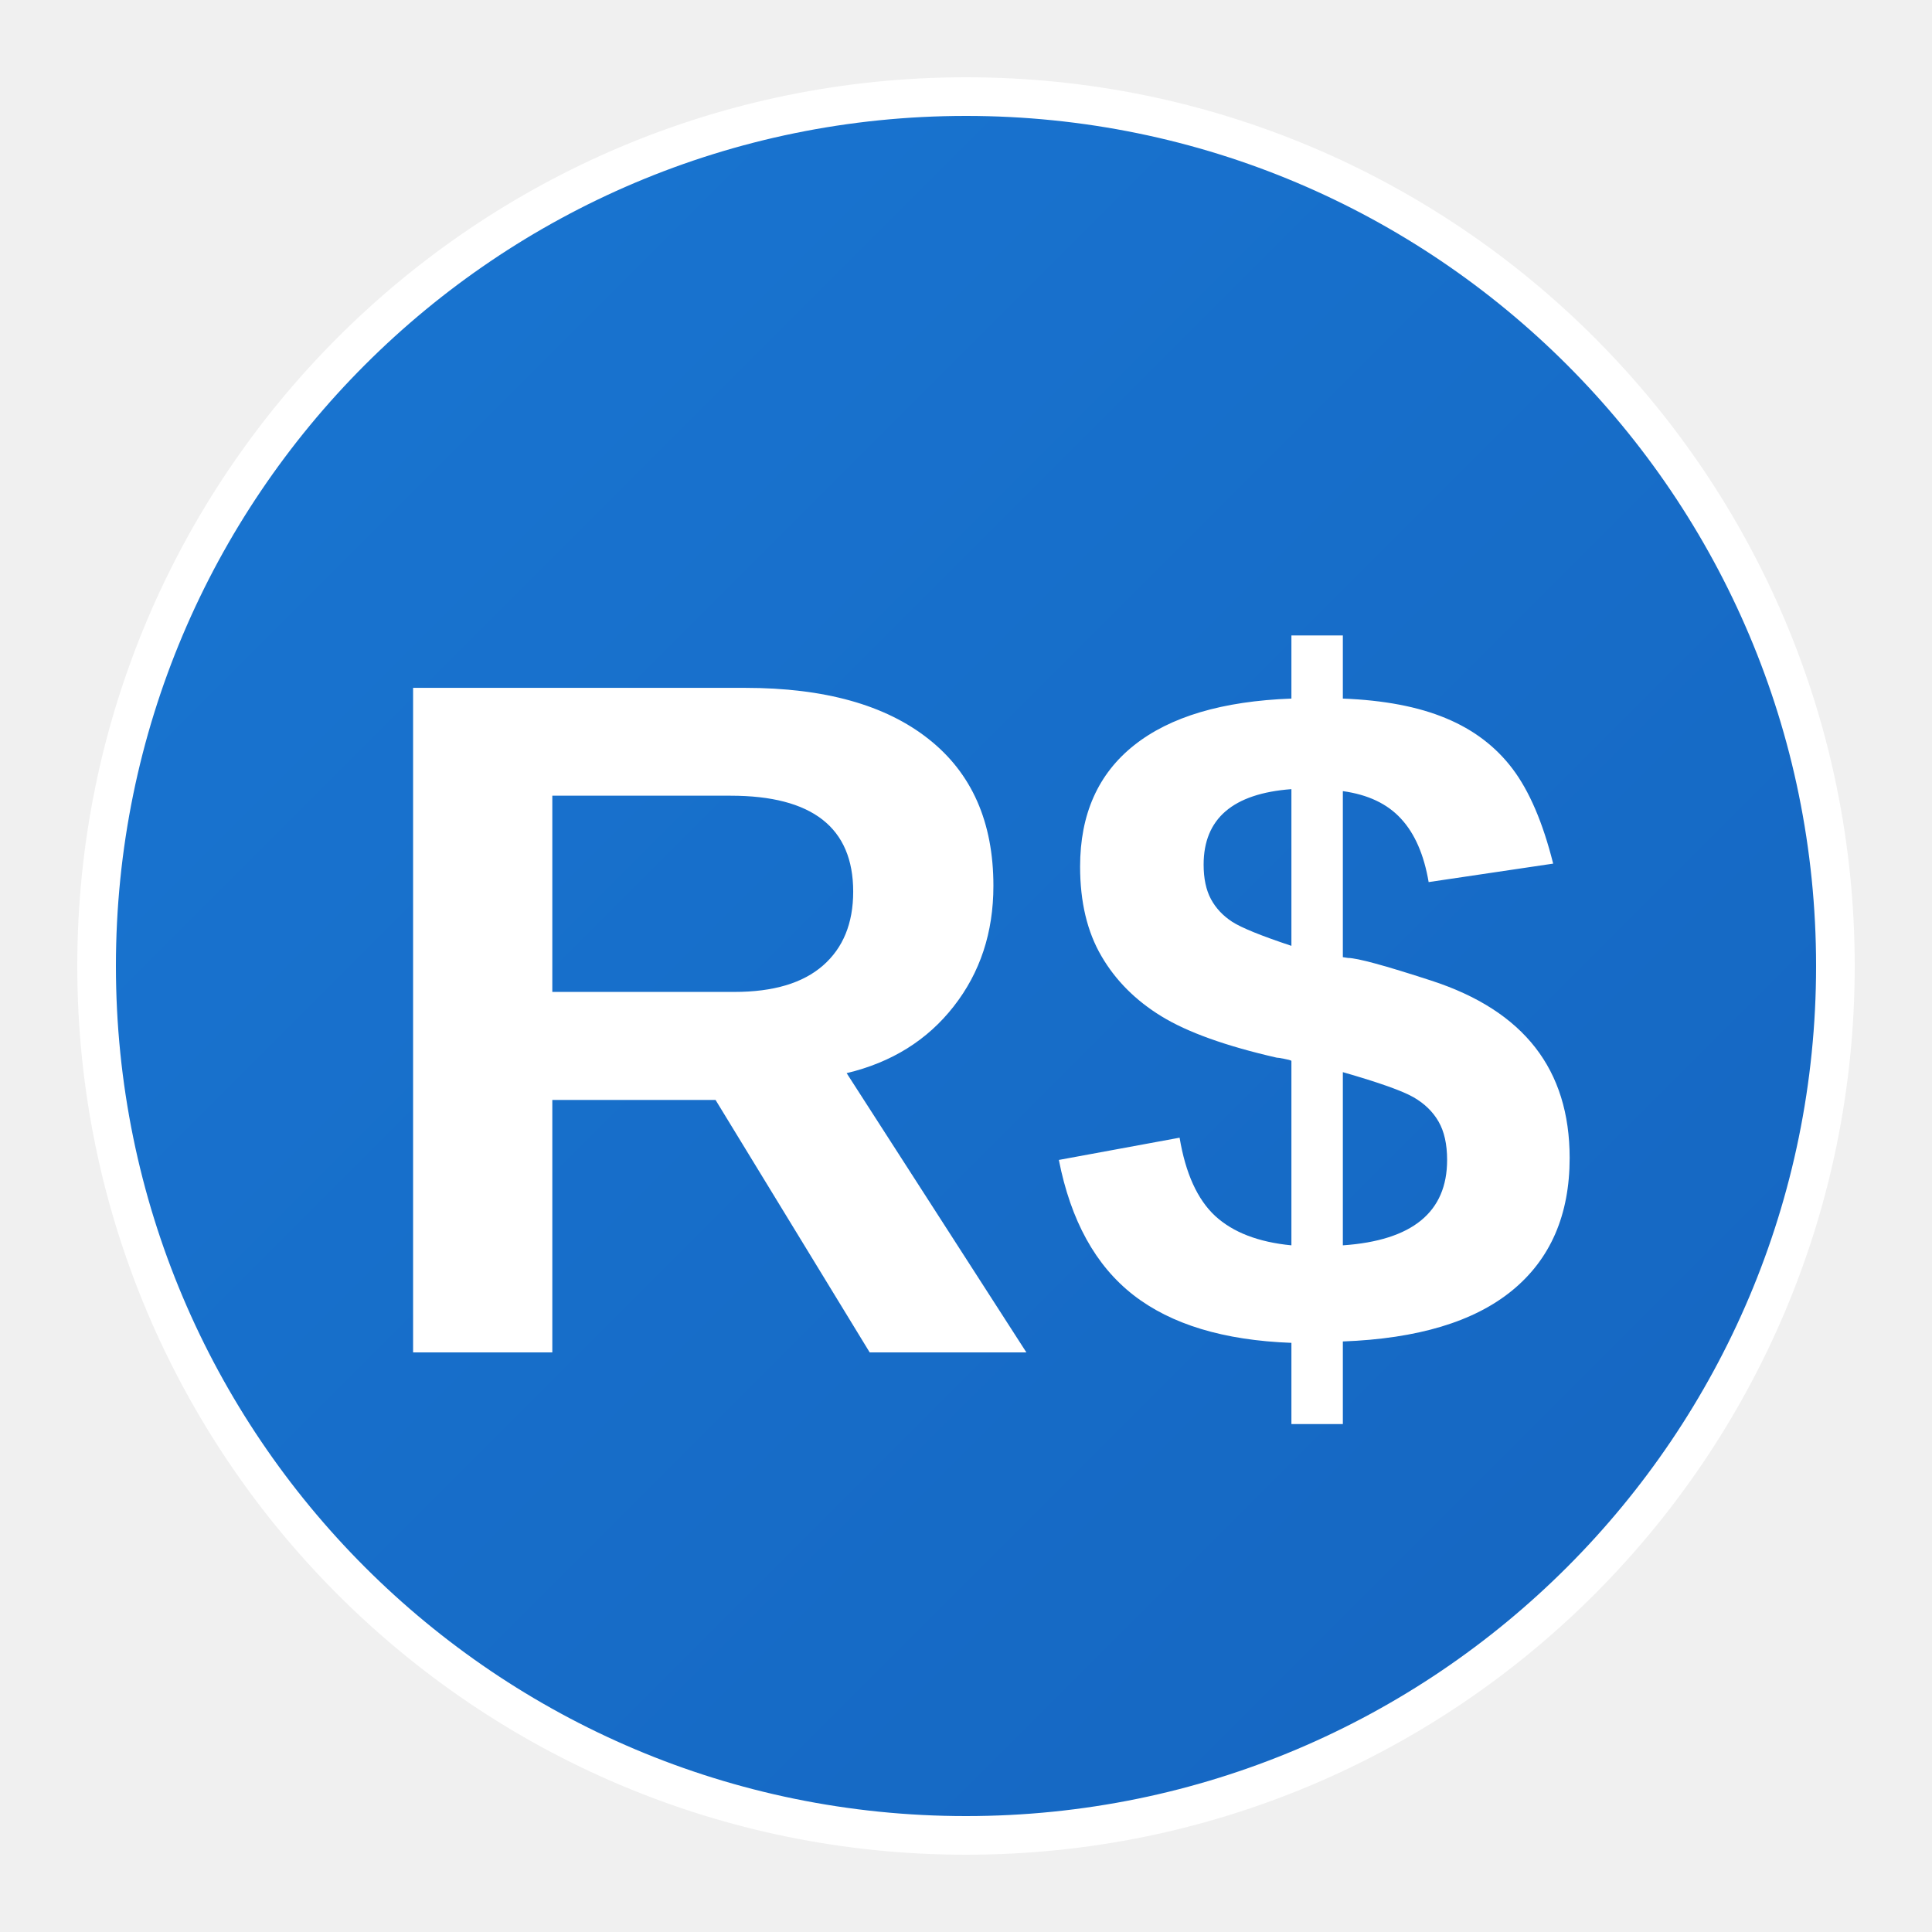
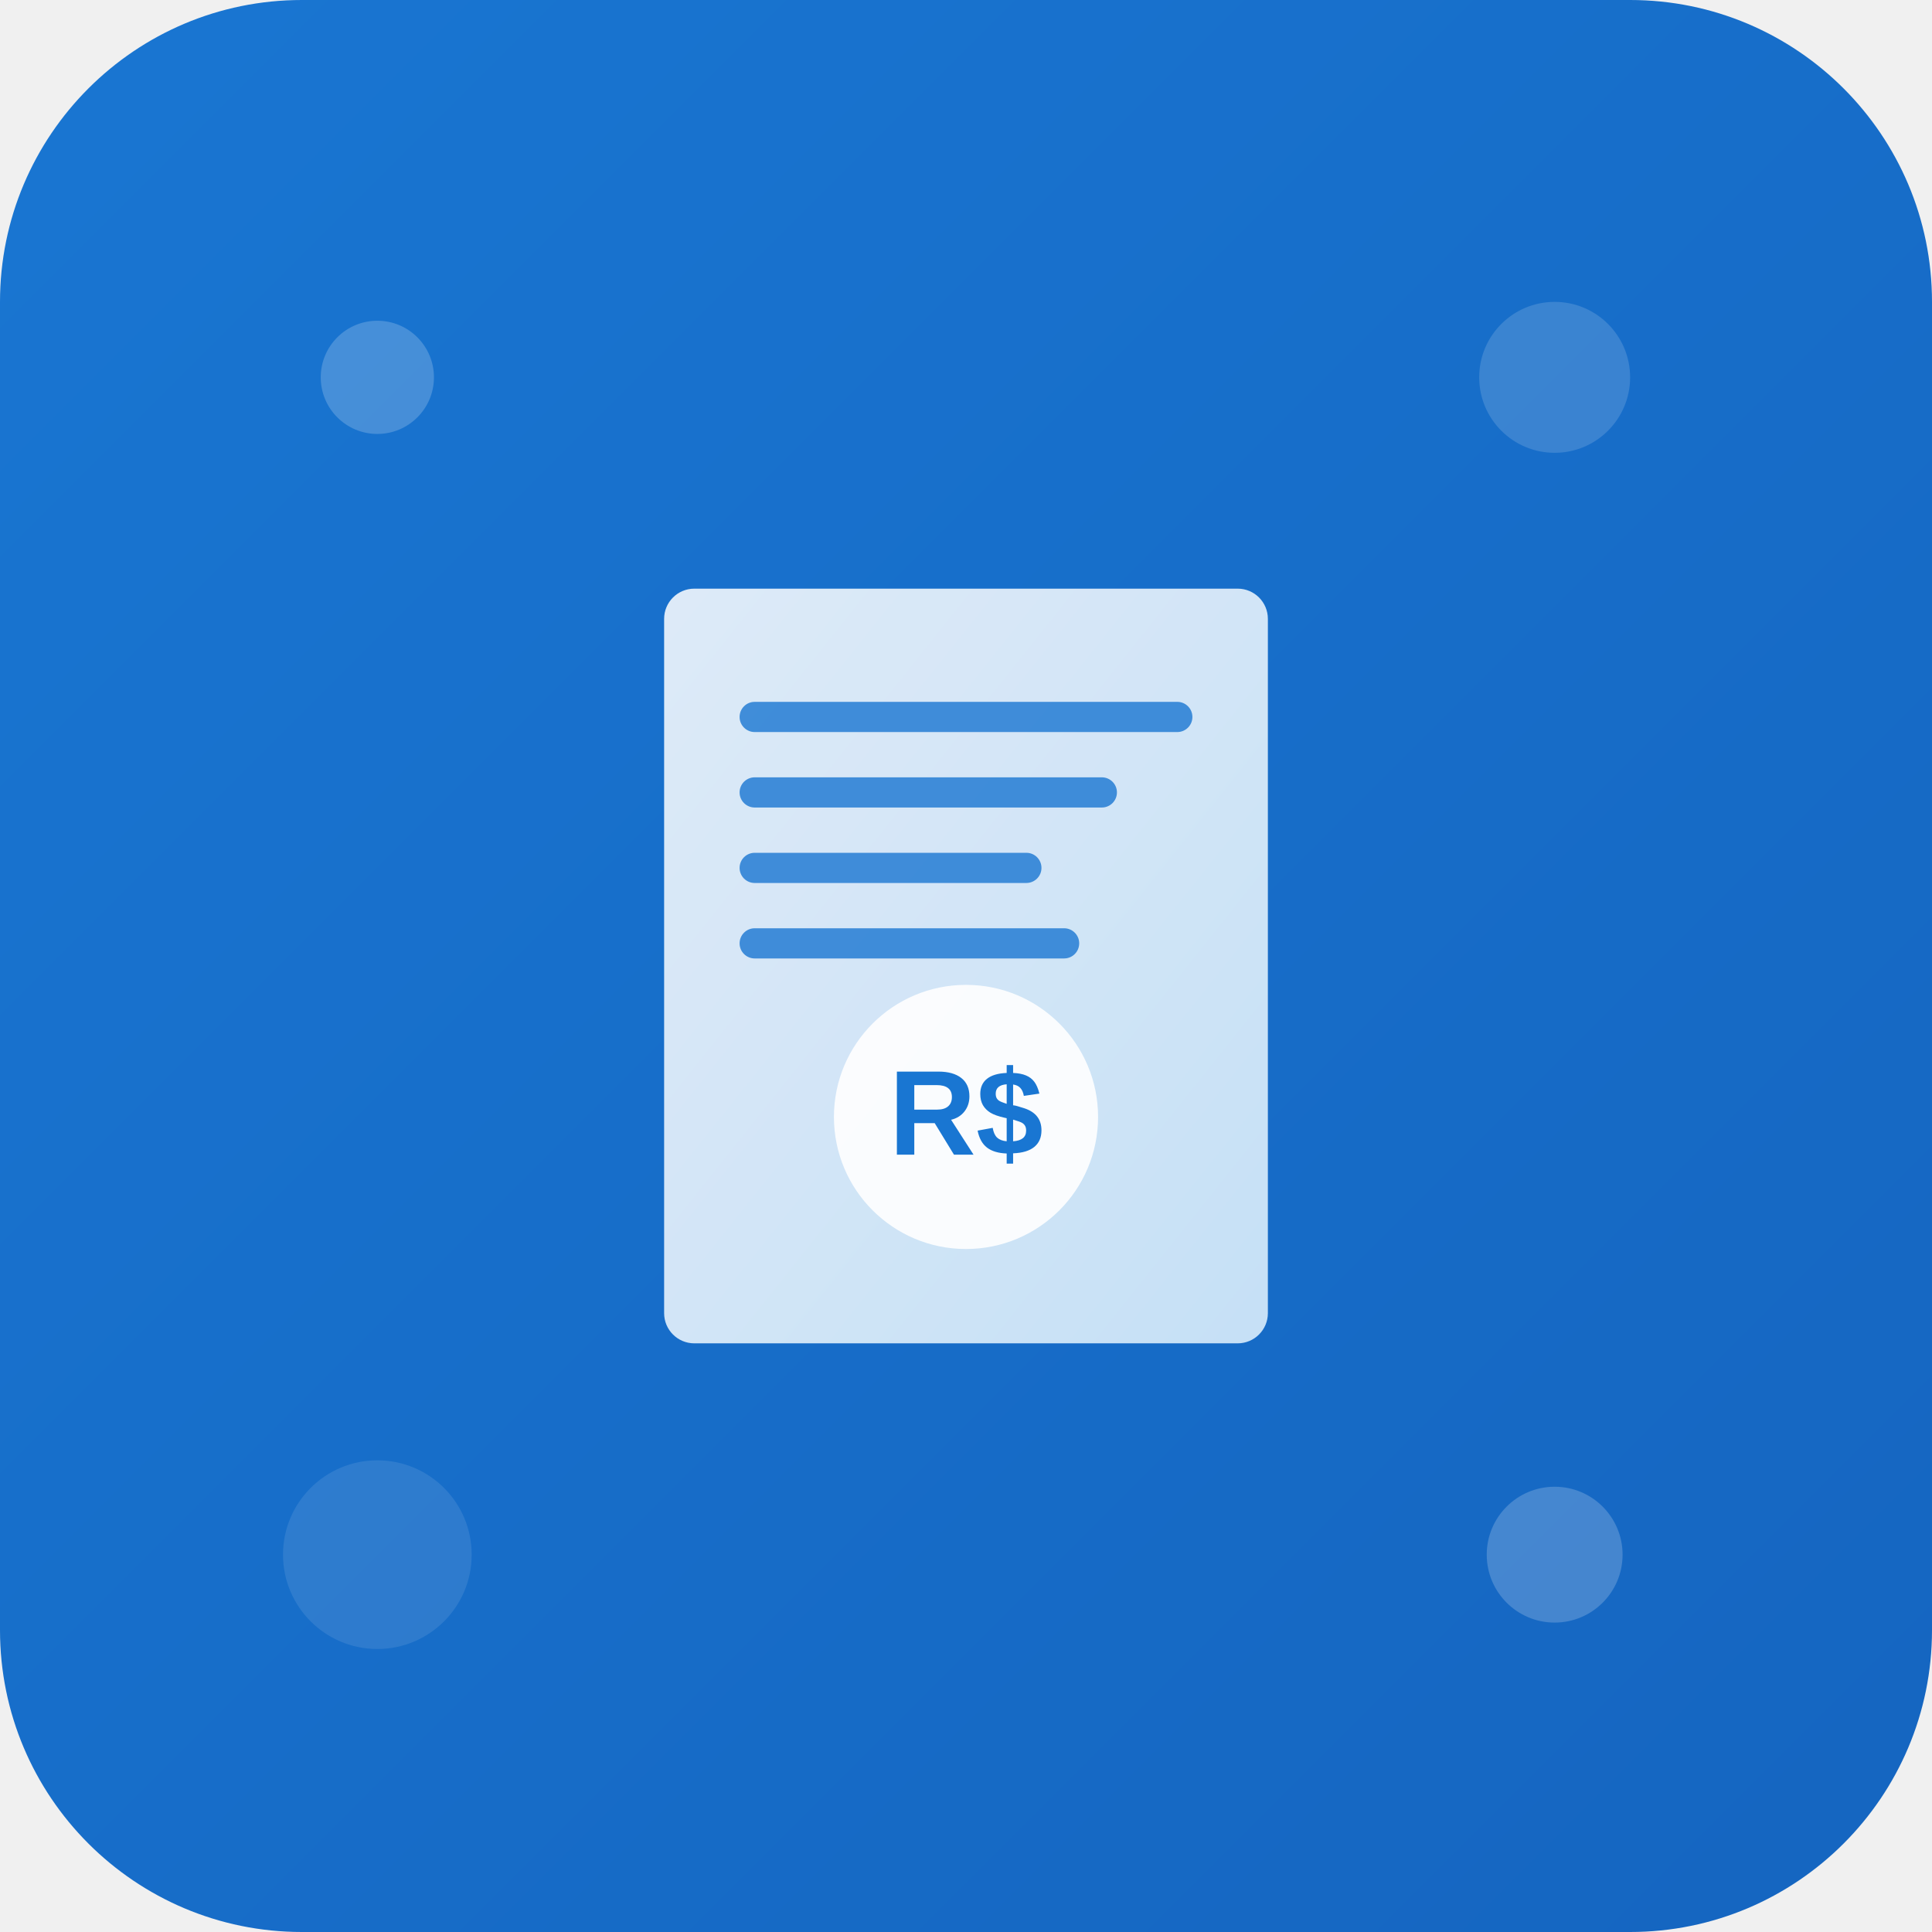
- <svg xmlns="http://www.w3.org/2000/svg" width="152" height="152" viewBox="0 0 152 152">
+ <svg xmlns="http://www.w3.org/2000/svg" width="512" height="512" viewBox="0 0 512 512">
  <defs>
-     <linearGradient id="blueGradient152" x1="0%" y1="0%" x2="100%" y2="100%">
+     <linearGradient id="bgGradient" x1="0%" y1="0%" x2="100%" y2="100%">
      <stop offset="0%" style="stop-color:#1976d2;stop-opacity:1" />
      <stop offset="100%" style="stop-color:#1565c0;stop-opacity:1" />
    </linearGradient>
+     <linearGradient id="iconGradient" x1="0%" y1="0%" x2="100%" y2="100%">
+       <stop offset="0%" style="stop-color:#ffffff;stop-opacity:0.9" />
+       <stop offset="100%" style="stop-color:#e3f2fd;stop-opacity:0.9" />
+     </linearGradient>
  </defs>
-   <circle cx="76" cy="76" r="68.4" fill="url(#blueGradient152)" stroke="#ffffff" stroke-width="3.04" />
-   <text x="76" y="106.4" font-family="Arial, sans-serif" font-size="76" font-weight="bold" text-anchor="middle" fill="white">R$</text>
+   <rect width="512" height="512" fill="url(#bgGradient)" rx="80" />
+   <g transform="translate(256, 256)">
+     <rect x="-80" y="-100" width="160" height="200" fill="url(#iconGradient)" rx="8" opacity="0.95" />
+     <rect x="-60" y="-70" width="120" height="8" fill="#1976d2" rx="4" opacity="0.8" />
+     <rect x="-60" y="-50" width="100" height="8" fill="#1976d2" rx="4" opacity="0.8" />
+     <rect x="-60" y="-30" width="80" height="8" fill="#1976d2" rx="4" opacity="0.8" />
+     <rect x="-60" y="-10" width="90" height="8" fill="#1976d2" rx="4" opacity="0.8" />
+     <circle cx="0" cy="40" r="35" fill="#ffffff" opacity="0.9" />
+     <text x="0" y="50" font-family="Arial, sans-serif" font-size="32" font-weight="bold" text-anchor="middle" fill="#1976d2">R$</text>
+   </g>
+   <circle cx="100" cy="100" r="15" fill="#ffffff" opacity="0.2" />
+   <circle cx="412" cy="100" r="20" fill="#ffffff" opacity="0.15" />
+   <circle cx="100" cy="412" r="25" fill="#ffffff" opacity="0.1" />
+   <circle cx="412" cy="412" r="18" fill="#ffffff" opacity="0.2" />
</svg>
